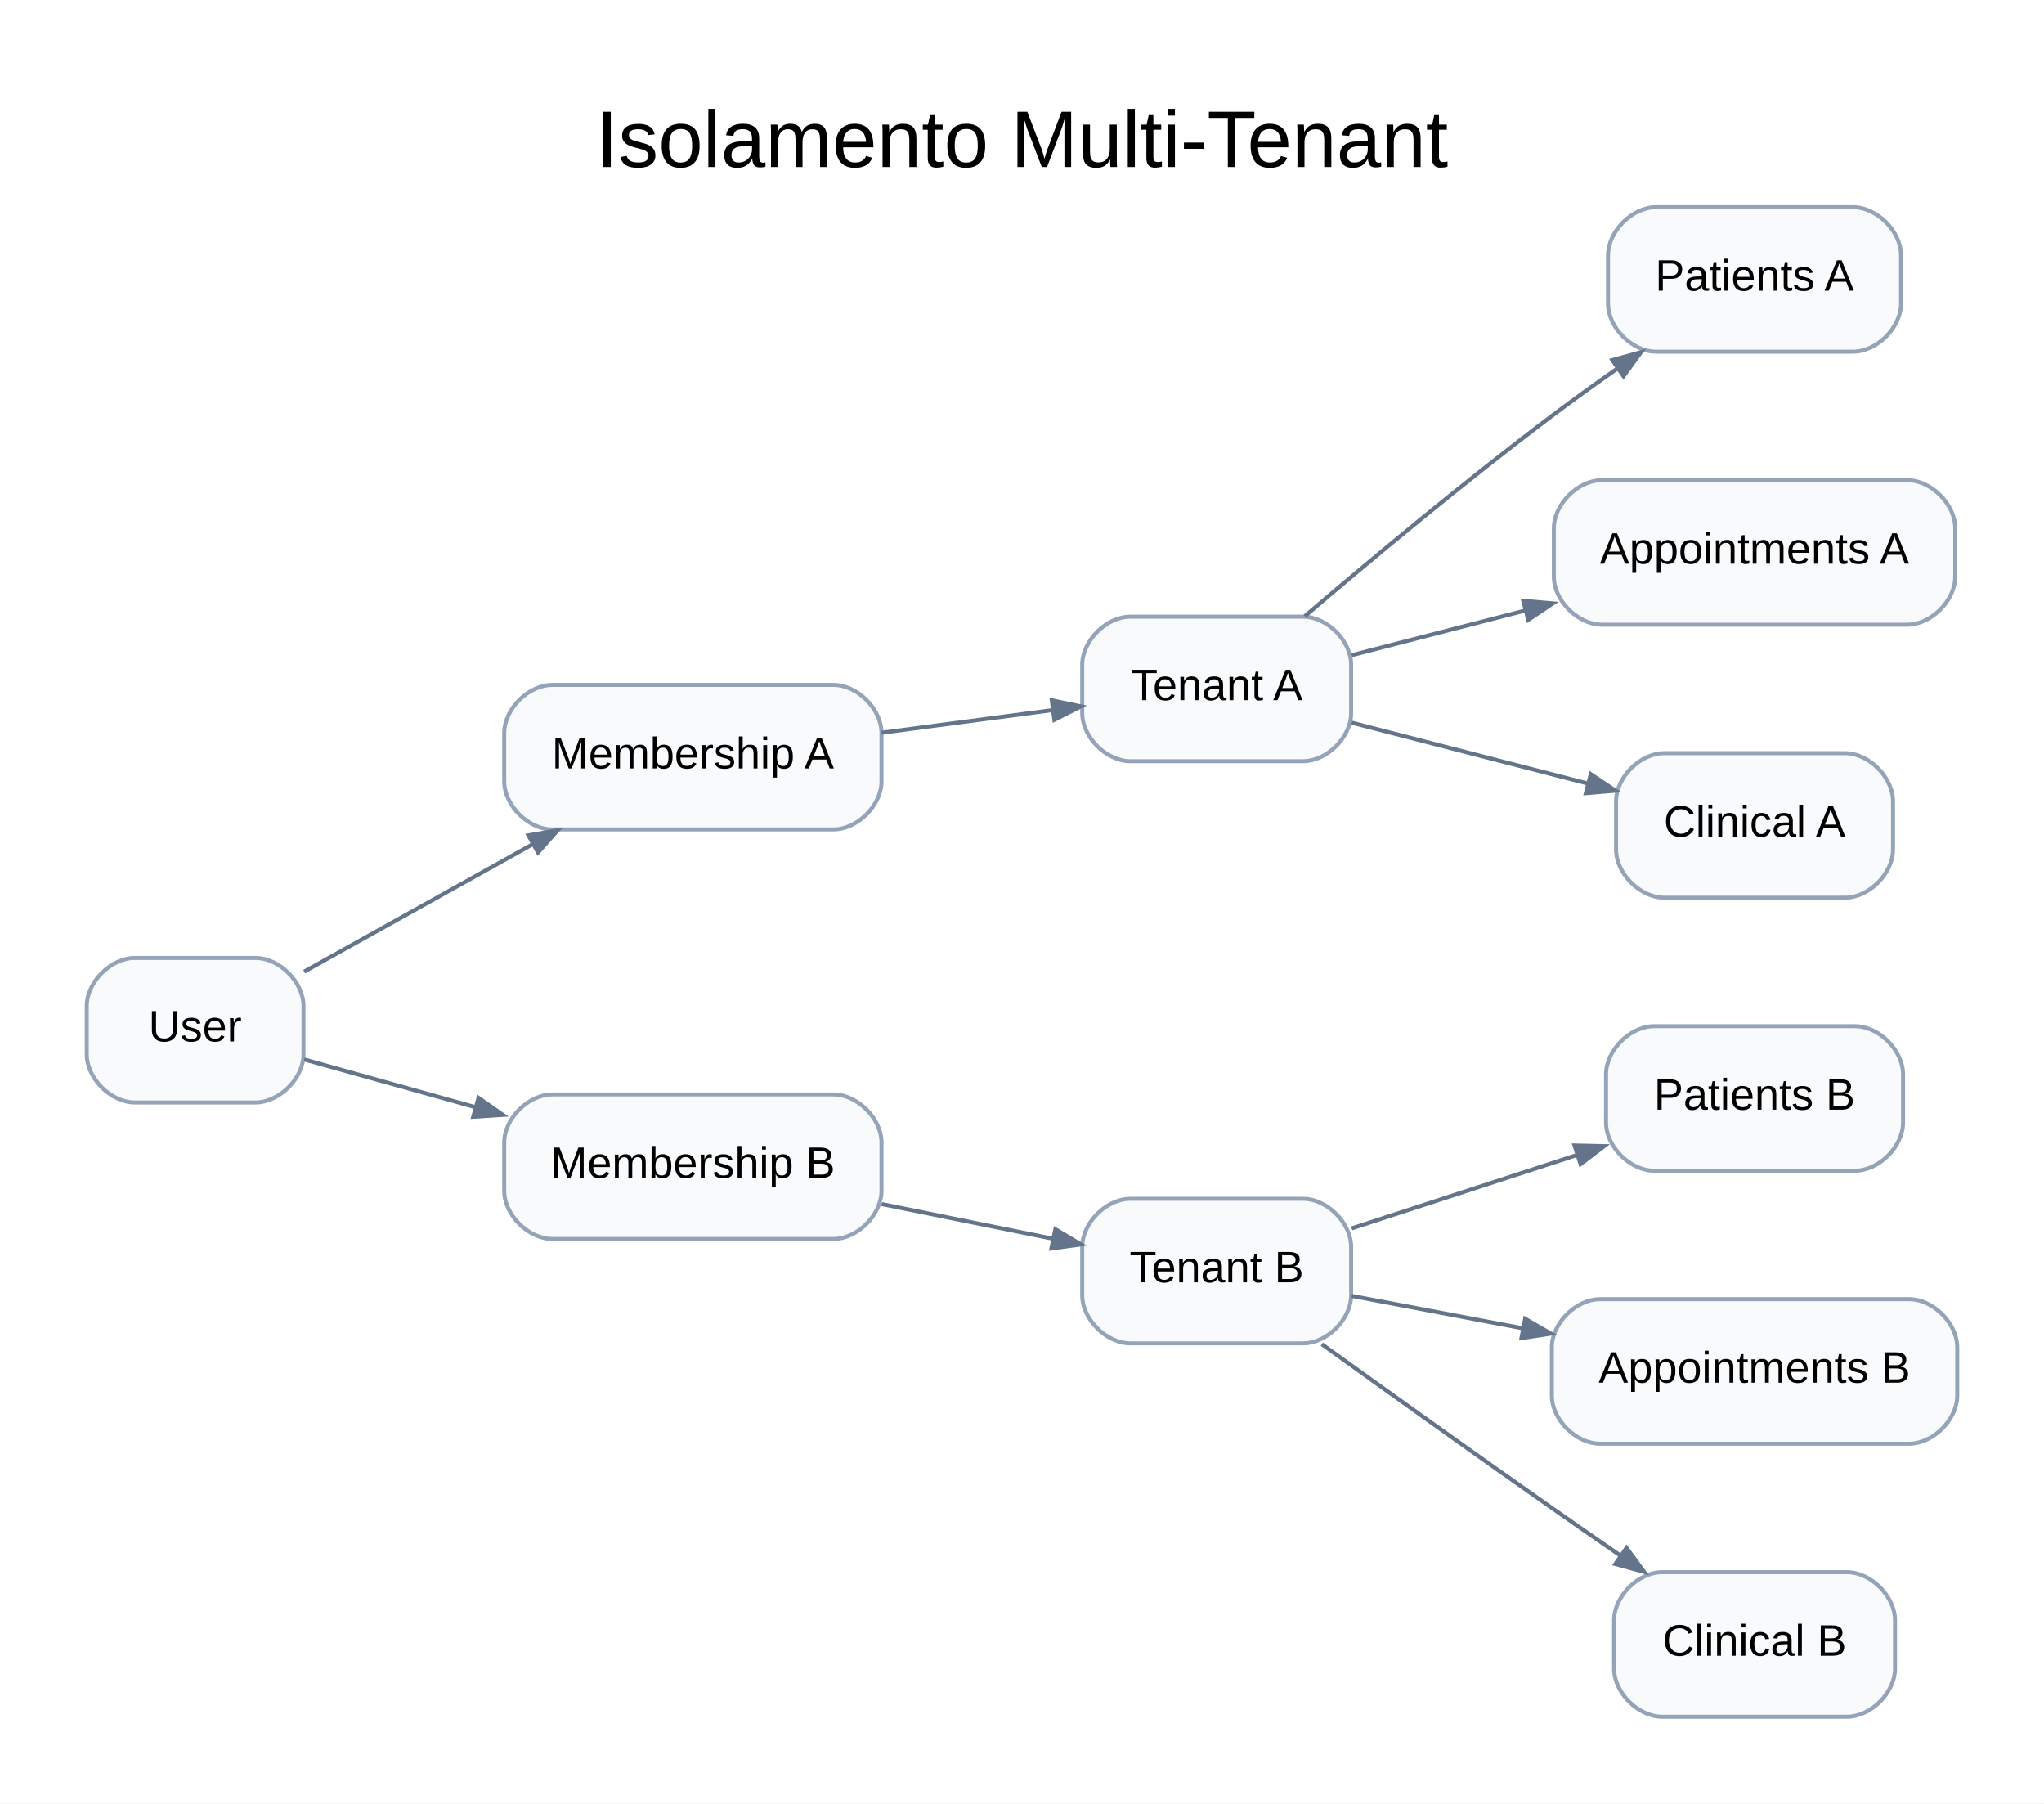
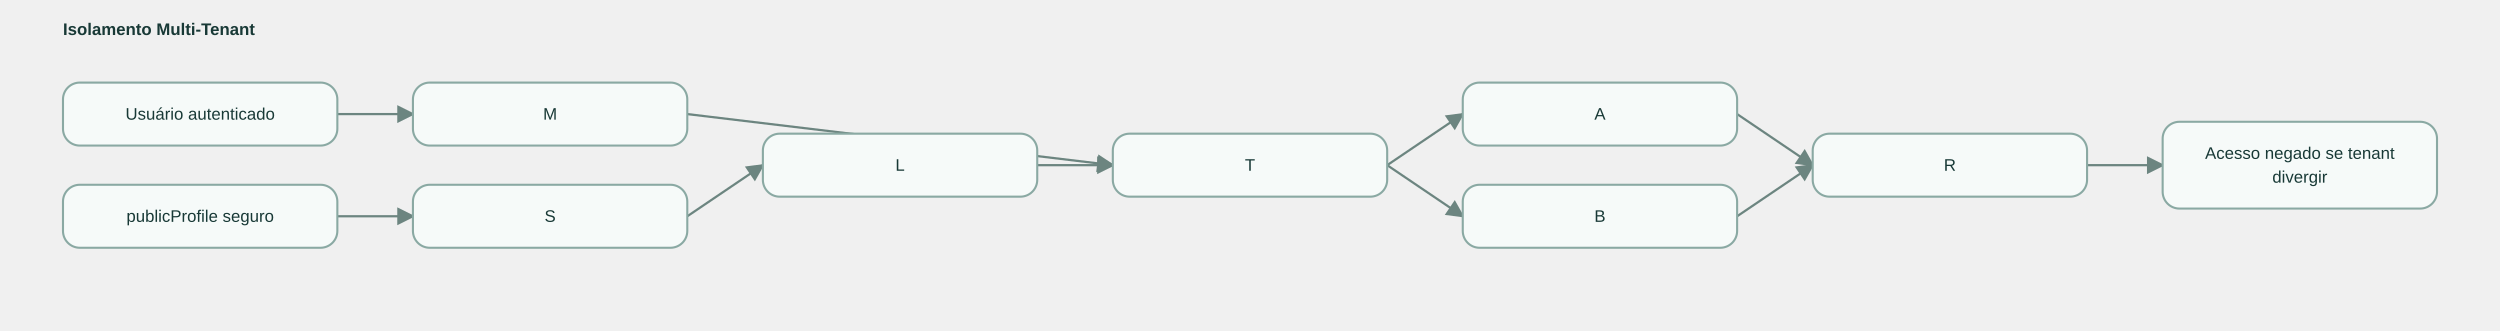
- <svg xmlns="http://www.w3.org/2000/svg" width="509pt" height="449pt" viewBox="0.00 0.00 509.20 449.20">
-   <g id="graph0" class="graph" transform="scale(1 1) rotate(0) translate(21.6 427.6)">
-     <polygon fill="white" stroke="transparent" points="-21.6,21.6 -21.6,-427.6 487.6,-427.6 487.6,21.6 -21.6,21.6" />
-     <text text-anchor="middle" x="233" y="-386" font-family="Arial" font-size="20.00">Isolamento Multi-Tenant</text>
-     <g id="node1" class="node">
-       <path fill="#f8fafc" stroke="#94a3b8" d="M42,-189C42,-189 12,-189 12,-189 6,-189 0,-183 0,-177 0,-177 0,-165 0,-165 0,-159 6,-153 12,-153 12,-153 42,-153 42,-153 48,-153 54,-159 54,-165 54,-165 54,-177 54,-177 54,-183 48,-189 42,-189" />
-       <text text-anchor="middle" x="27" y="-168.2" font-family="Arial" font-size="11.00">User</text>
-     </g>
-     <g id="node2" class="node">
-       <path fill="#f8fafc" stroke="#94a3b8" d="M186,-257C186,-257 116,-257 116,-257 110,-257 104,-251 104,-245 104,-245 104,-233 104,-233 104,-227 110,-221 116,-221 116,-221 186,-221 186,-221 192,-221 198,-227 198,-233 198,-233 198,-245 198,-245 198,-251 192,-257 186,-257" />
-       <text text-anchor="middle" x="151" y="-236.2" font-family="Arial" font-size="11.00">Membership A</text>
-     </g>
-     <g id="edge1" class="edge">
-       <path fill="none" stroke="#64748b" d="M54.17,-185.59C70.78,-194.84 92.56,-206.99 111.17,-217.36" />
-       <polygon fill="#64748b" stroke="#64748b" points="110.03,-219.53 117.34,-220.8 112.42,-215.25 110.03,-219.53" />
-     </g>
-     <g id="node7" class="node">
-       <path fill="#f8fafc" stroke="#94a3b8" d="M186,-155C186,-155 116,-155 116,-155 110,-155 104,-149 104,-143 104,-143 104,-131 104,-131 104,-125 110,-119 116,-119 116,-119 186,-119 186,-119 192,-119 198,-125 198,-131 198,-131 198,-143 198,-143 198,-149 192,-155 186,-155" />
-       <text text-anchor="middle" x="151" y="-134.2" font-family="Arial" font-size="11.00">Membership B</text>
-     </g>
-     <g id="edge6" class="edge">
-       <path fill="none" stroke="#64748b" d="M54.17,-163.71C66.68,-160.22 82.12,-155.92 96.94,-151.79" />
-       <polygon fill="#64748b" stroke="#64748b" points="97.6,-154.15 103.68,-149.91 96.28,-149.43 97.6,-154.15" />
-     </g>
-     <g id="node3" class="node">
-       <path fill="#f8fafc" stroke="#94a3b8" d="M303,-274C303,-274 260,-274 260,-274 254,-274 248,-268 248,-262 248,-262 248,-250 248,-250 248,-244 254,-238 260,-238 260,-238 303,-238 303,-238 309,-238 315,-244 315,-250 315,-250 315,-262 315,-262 315,-268 309,-274 303,-274" />
-       <text text-anchor="middle" x="281.5" y="-253.2" font-family="Arial" font-size="11.00">Tenant A</text>
-     </g>
-     <g id="edge2" class="edge">
-       <path fill="none" stroke="#64748b" d="M198.03,-245.09C211.88,-246.92 226.97,-248.92 240.4,-250.7" />
-       <polygon fill="#64748b" stroke="#64748b" points="240.42,-253.17 247.68,-251.66 241.06,-248.31 240.42,-253.17" />
-     </g>
-     <g id="node4" class="node">
-       <path fill="#f8fafc" stroke="#94a3b8" d="M440,-376C440,-376 391,-376 391,-376 385,-376 379,-370 379,-364 379,-364 379,-352 379,-352 379,-346 385,-340 391,-340 391,-340 440,-340 440,-340 446,-340 452,-346 452,-352 452,-352 452,-364 452,-364 452,-370 446,-376 440,-376" />
-       <text text-anchor="middle" x="415.5" y="-355.2" font-family="Arial" font-size="11.00">Patients A</text>
-     </g>
-     <g id="edge3" class="edge">
-       <path fill="none" stroke="#64748b" d="M303.46,-274.13C319.89,-288.14 343.5,-307.81 365,-324 370.2,-327.92 375.8,-331.94 381.31,-335.8" />
-       <polygon fill="#64748b" stroke="#64748b" points="380.07,-337.92 387.22,-339.89 382.86,-333.89 380.07,-337.92" />
-     </g>
-     <g id="node5" class="node">
-       <path fill="#f8fafc" stroke="#94a3b8" d="M453.5,-308C453.5,-308 377.5,-308 377.5,-308 371.5,-308 365.5,-302 365.5,-296 365.5,-296 365.5,-284 365.5,-284 365.5,-278 371.5,-272 377.5,-272 377.5,-272 453.5,-272 453.5,-272 459.5,-272 465.5,-278 465.5,-284 465.5,-284 465.5,-296 465.5,-296 465.5,-302 459.5,-308 453.5,-308" />
-       <text text-anchor="middle" x="415.5" y="-287.2" font-family="Arial" font-size="11.00">Appointments A</text>
-     </g>
-     <g id="edge4" class="edge">
-       <path fill="none" stroke="#64748b" d="M315.13,-264.4C328.12,-267.75 343.45,-271.7 358.13,-275.48" />
-       <polygon fill="#64748b" stroke="#64748b" points="357.88,-277.95 365.27,-277.32 359.11,-273.2 357.88,-277.95" />
-     </g>
-     <g id="node6" class="node">
-       <path fill="#f8fafc" stroke="#94a3b8" d="M438,-240C438,-240 393,-240 393,-240 387,-240 381,-234 381,-228 381,-228 381,-216 381,-216 381,-210 387,-204 393,-204 393,-204 438,-204 438,-204 444,-204 450,-210 450,-216 450,-216 450,-228 450,-228 450,-234 444,-240 438,-240" />
-       <text text-anchor="middle" x="415.5" y="-219.2" font-family="Arial" font-size="11.00">Clinical A</text>
-     </g>
-     <g id="edge5" class="edge">
-       <path fill="none" stroke="#64748b" d="M315.13,-247.6C332.94,-243.01 355.16,-237.28 374.07,-232.41" />
-       <polygon fill="#64748b" stroke="#64748b" points="374.7,-234.78 380.87,-230.66 373.48,-230.04 374.7,-234.78" />
-     </g>
-     <g id="node8" class="node">
-       <path fill="#f8fafc" stroke="#94a3b8" d="M303,-129C303,-129 260,-129 260,-129 254,-129 248,-123 248,-117 248,-117 248,-105 248,-105 248,-99 254,-93 260,-93 260,-93 303,-93 303,-93 309,-93 315,-99 315,-105 315,-105 315,-117 315,-117 315,-123 309,-129 303,-129" />
-       <text text-anchor="middle" x="281.5" y="-108.2" font-family="Arial" font-size="11.00">Tenant B</text>
-     </g>
-     <g id="edge7" class="edge">
-       <path fill="none" stroke="#64748b" d="M198.03,-127.69C212.01,-124.86 227.25,-121.77 240.78,-119.04" />
-       <polygon fill="#64748b" stroke="#64748b" points="241.31,-121.43 247.68,-117.64 240.33,-116.63 241.31,-121.43" />
-     </g>
-     <g id="node9" class="node">
-       <path fill="#f8fafc" stroke="#94a3b8" d="M440.5,-172C440.5,-172 390.5,-172 390.5,-172 384.5,-172 378.5,-166 378.5,-160 378.5,-160 378.5,-148 378.5,-148 378.5,-142 384.5,-136 390.5,-136 390.5,-136 440.5,-136 440.5,-136 446.5,-136 452.5,-142 452.5,-148 452.5,-148 452.5,-160 452.5,-160 452.5,-166 446.5,-172 440.5,-172" />
-       <text text-anchor="middle" x="415.5" y="-151.2" font-family="Arial" font-size="11.00">Patients B</text>
-     </g>
-     <g id="edge8" class="edge">
-       <path fill="none" stroke="#64748b" d="M315.13,-121.63C331.98,-127.12 352.77,-133.89 370.97,-139.82" />
-       <polygon fill="#64748b" stroke="#64748b" points="370.65,-142.29 378.06,-142.13 372.16,-137.63 370.65,-142.29" />
-     </g>
-     <g id="node10" class="node">
-       <path fill="#f8fafc" stroke="#94a3b8" d="M454,-104C454,-104 377,-104 377,-104 371,-104 365,-98 365,-92 365,-92 365,-80 365,-80 365,-74 371,-68 377,-68 377,-68 454,-68 454,-68 460,-68 466,-74 466,-80 466,-80 466,-92 466,-92 466,-98 460,-104 454,-104" />
-       <text text-anchor="middle" x="415.5" y="-83.2" font-family="Arial" font-size="11.00">Appointments B</text>
-     </g>
-     <g id="edge9" class="edge">
-       <path fill="none" stroke="#64748b" d="M315.13,-104.82C327.99,-102.38 343.14,-99.51 357.69,-96.76" />
-       <polygon fill="#64748b" stroke="#64748b" points="358.35,-99.13 364.77,-95.42 357.43,-94.31 358.35,-99.13" />
-     </g>
-     <g id="node11" class="node">
-       <path fill="#f8fafc" stroke="#94a3b8" d="M438.5,-36C438.5,-36 392.5,-36 392.5,-36 386.5,-36 380.5,-30 380.5,-24 380.5,-24 380.5,-12 380.5,-12 380.5,-6 386.5,0 392.5,0 392.5,0 438.5,0 438.5,0 444.5,0 450.5,-6 450.5,-12 450.5,-12 450.5,-24 450.5,-24 450.5,-30 444.5,-36 438.5,-36" />
-       <text text-anchor="middle" x="415.5" y="-15.2" font-family="Arial" font-size="11.00">Clinical B</text>
-     </g>
-     <g id="edge10" class="edge">
-       <path fill="none" stroke="#64748b" d="M307.69,-92.8C323.98,-81.07 345.68,-65.54 365,-52 370.45,-48.18 376.27,-44.14 381.93,-40.24" />
-       <polygon fill="#64748b" stroke="#64748b" points="383.6,-42.07 387.98,-36.08 380.82,-38.03 383.6,-42.07" />
-     </g>
+ <svg xmlns="http://www.w3.org/2000/svg" role="img" aria-labelledby="title desc" width="1786" height="236" viewBox="0 0 1786 236">
+   <defs>
+     <marker id="arrow" markerWidth="8" markerHeight="8" refX="7" refY="4" orient="auto">
+       <path d="M0,0 L8,4 L0,8 z" fill="#6c8580" />
+     </marker>
+   </defs>
+   <style>text{font-family:Arial,sans-serif;font-size:12px;fill:#183936}.node rect,.node polygon{fill:#f6faf9;stroke:#8aa9a3;stroke-width:1.5}.node.decision polygon{fill:#eef5f3}.edge-label{font-size:10px;fill:#425b56;paint-order:stroke;stroke:#fff;stroke-width:4px;stroke-linejoin:round}</style>
+   <text x="45" y="25" font-size="16" font-weight="700">Isolamento Multi-Tenant</text>
+   <g class="edge">
+     <path d="M 241 81.5 L 295 81.5" fill="none" stroke="#6c8580" stroke-width="1.6" marker-end="url(#arrow)" />
+   </g>
+   <g class="edge">
+     <path d="M 491 154.5 L 545 118" fill="none" stroke="#6c8580" stroke-width="1.6" marker-end="url(#arrow)" />
+   </g>
+   <g class="edge">
+     <path d="M 741 118 L 795 118" fill="none" stroke="#6c8580" stroke-width="1.6" marker-end="url(#arrow)" />
+   </g>
+   <g class="edge">
+     <path d="M 491 81.5 L 795 118" fill="none" stroke="#6c8580" stroke-width="1.6" marker-end="url(#arrow)" />
+   </g>
+   <g class="edge">
+     <path d="M 991 118 L 1045 81.5" fill="none" stroke="#6c8580" stroke-width="1.6" marker-end="url(#arrow)" />
+   </g>
+   <g class="edge">
+     <path d="M 991 118 L 1045 154.5" fill="none" stroke="#6c8580" stroke-width="1.6" marker-end="url(#arrow)" />
+   </g>
+   <g class="edge">
+     <path d="M 1241 81.5 L 1295 118" fill="none" stroke="#6c8580" stroke-width="1.6" marker-end="url(#arrow)" />
+   </g>
+   <g class="edge">
+     <path d="M 1241 154.5 L 1295 118" fill="none" stroke="#6c8580" stroke-width="1.6" marker-end="url(#arrow)" />
+   </g>
+   <g class="edge">
+     <path d="M 1491 118 L 1545 118" fill="none" stroke="#6c8580" stroke-width="1.6" marker-end="url(#arrow)" />
+   </g>
+   <g class="edge">
+     <path d="M 241 154.5 L 295 154.5" fill="none" stroke="#6c8580" stroke-width="1.6" marker-end="url(#arrow)" />
+   </g>
+   <g class="node box">
+     <rect x="45" y="59" width="196" height="45" rx="12" />
+     <text x="143" y="85.5" text-anchor="middle">Usuário autenticado</text>
+   </g>
+   <g class="node box">
+     <rect x="45" y="132" width="196" height="45" rx="12" />
+     <text x="143" y="158.5" text-anchor="middle">publicProfile seguro</text>
+   </g>
+   <g class="node box">
+     <rect x="295" y="59" width="196" height="45" rx="12" />
+     <text x="393" y="85.5" text-anchor="middle">M</text>
+   </g>
+   <g class="node box">
+     <rect x="295" y="132" width="196" height="45" rx="12" />
+     <text x="393" y="158.5" text-anchor="middle">S</text>
+   </g>
+   <g class="node box">
+     <rect x="545" y="95.5" width="196" height="45" rx="12" />
+     <text x="643" y="122" text-anchor="middle">L</text>
+   </g>
+   <g class="node box">
+     <rect x="795" y="95.5" width="196" height="45" rx="12" />
+     <text x="893" y="122" text-anchor="middle">T</text>
+   </g>
+   <g class="node box">
+     <rect x="1045" y="59" width="196" height="45" rx="12" />
+     <text x="1143" y="85.5" text-anchor="middle">A</text>
+   </g>
+   <g class="node box">
+     <rect x="1045" y="132" width="196" height="45" rx="12" />
+     <text x="1143" y="158.5" text-anchor="middle">B</text>
+   </g>
+   <g class="node box">
+     <rect x="1295" y="95.5" width="196" height="45" rx="12" />
+     <text x="1393" y="122" text-anchor="middle">R</text>
+   </g>
+   <g class="node box">
+     <rect x="1545" y="87" width="196" height="62" rx="12" />
+     <text x="1643" y="113.5" text-anchor="middle">Acesso negado se tenant</text>
+     <text x="1643" y="130.5" text-anchor="middle">divergir</text>
  </g>
</svg>
